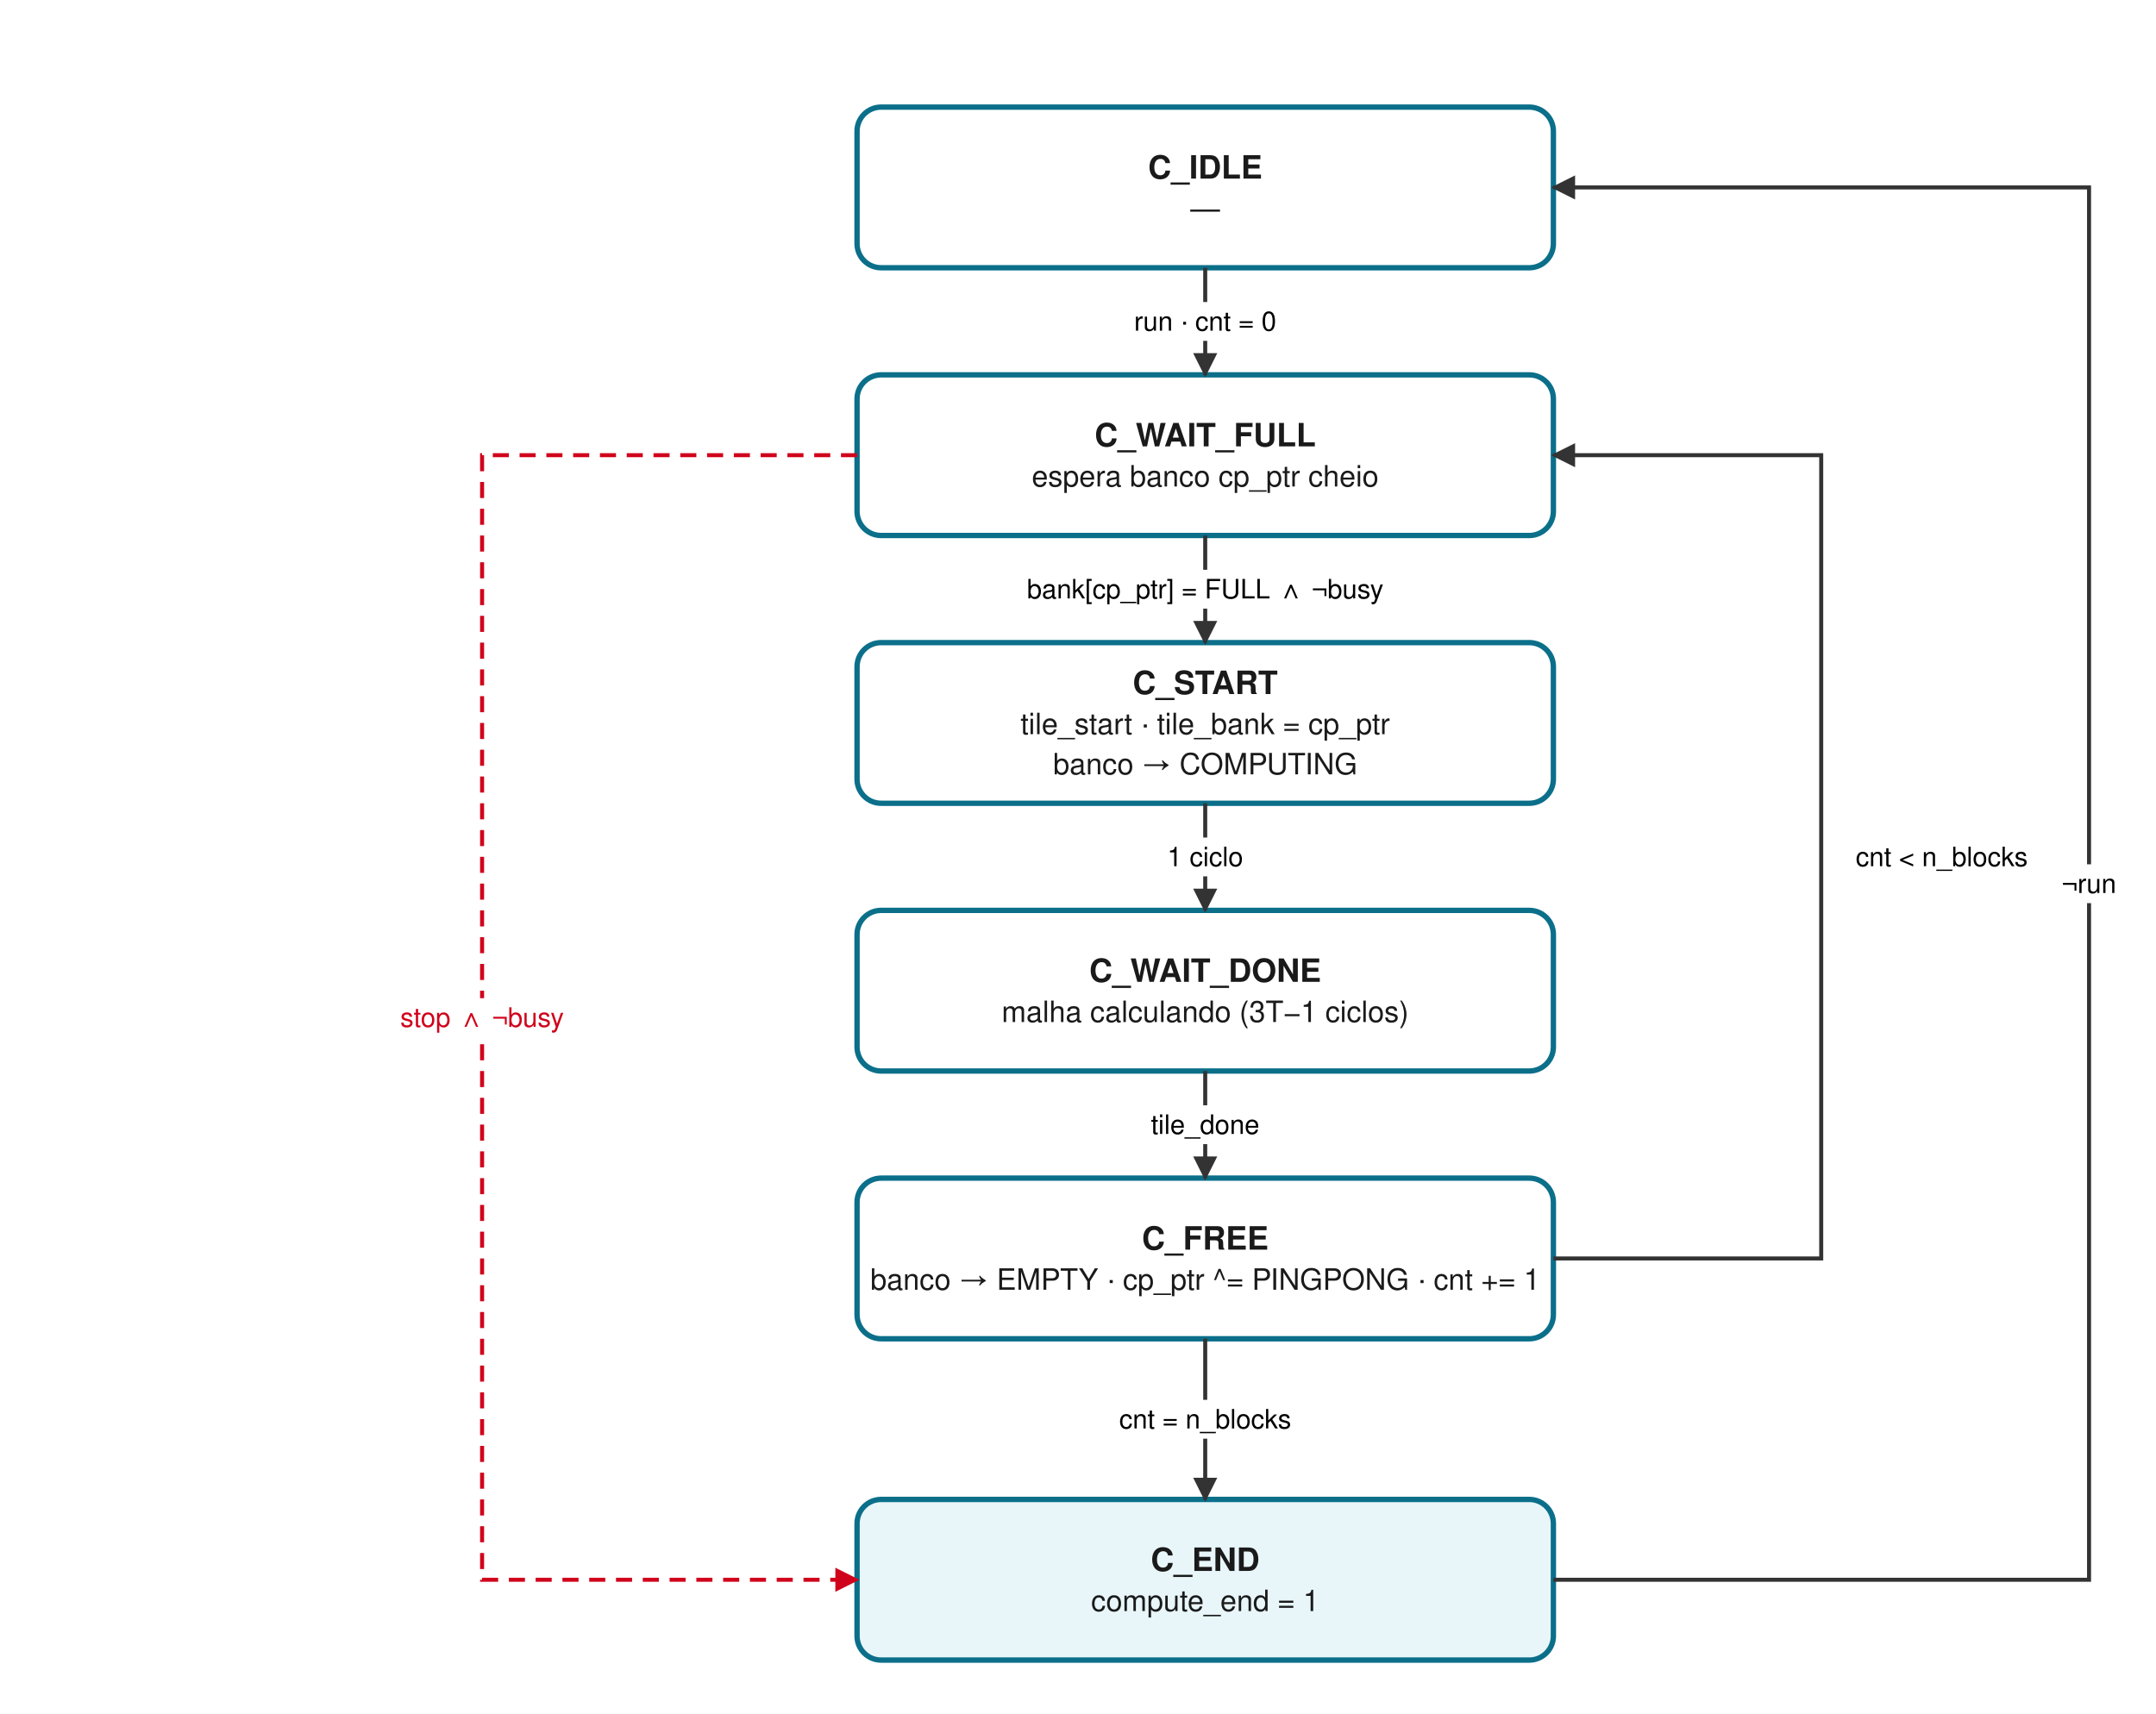
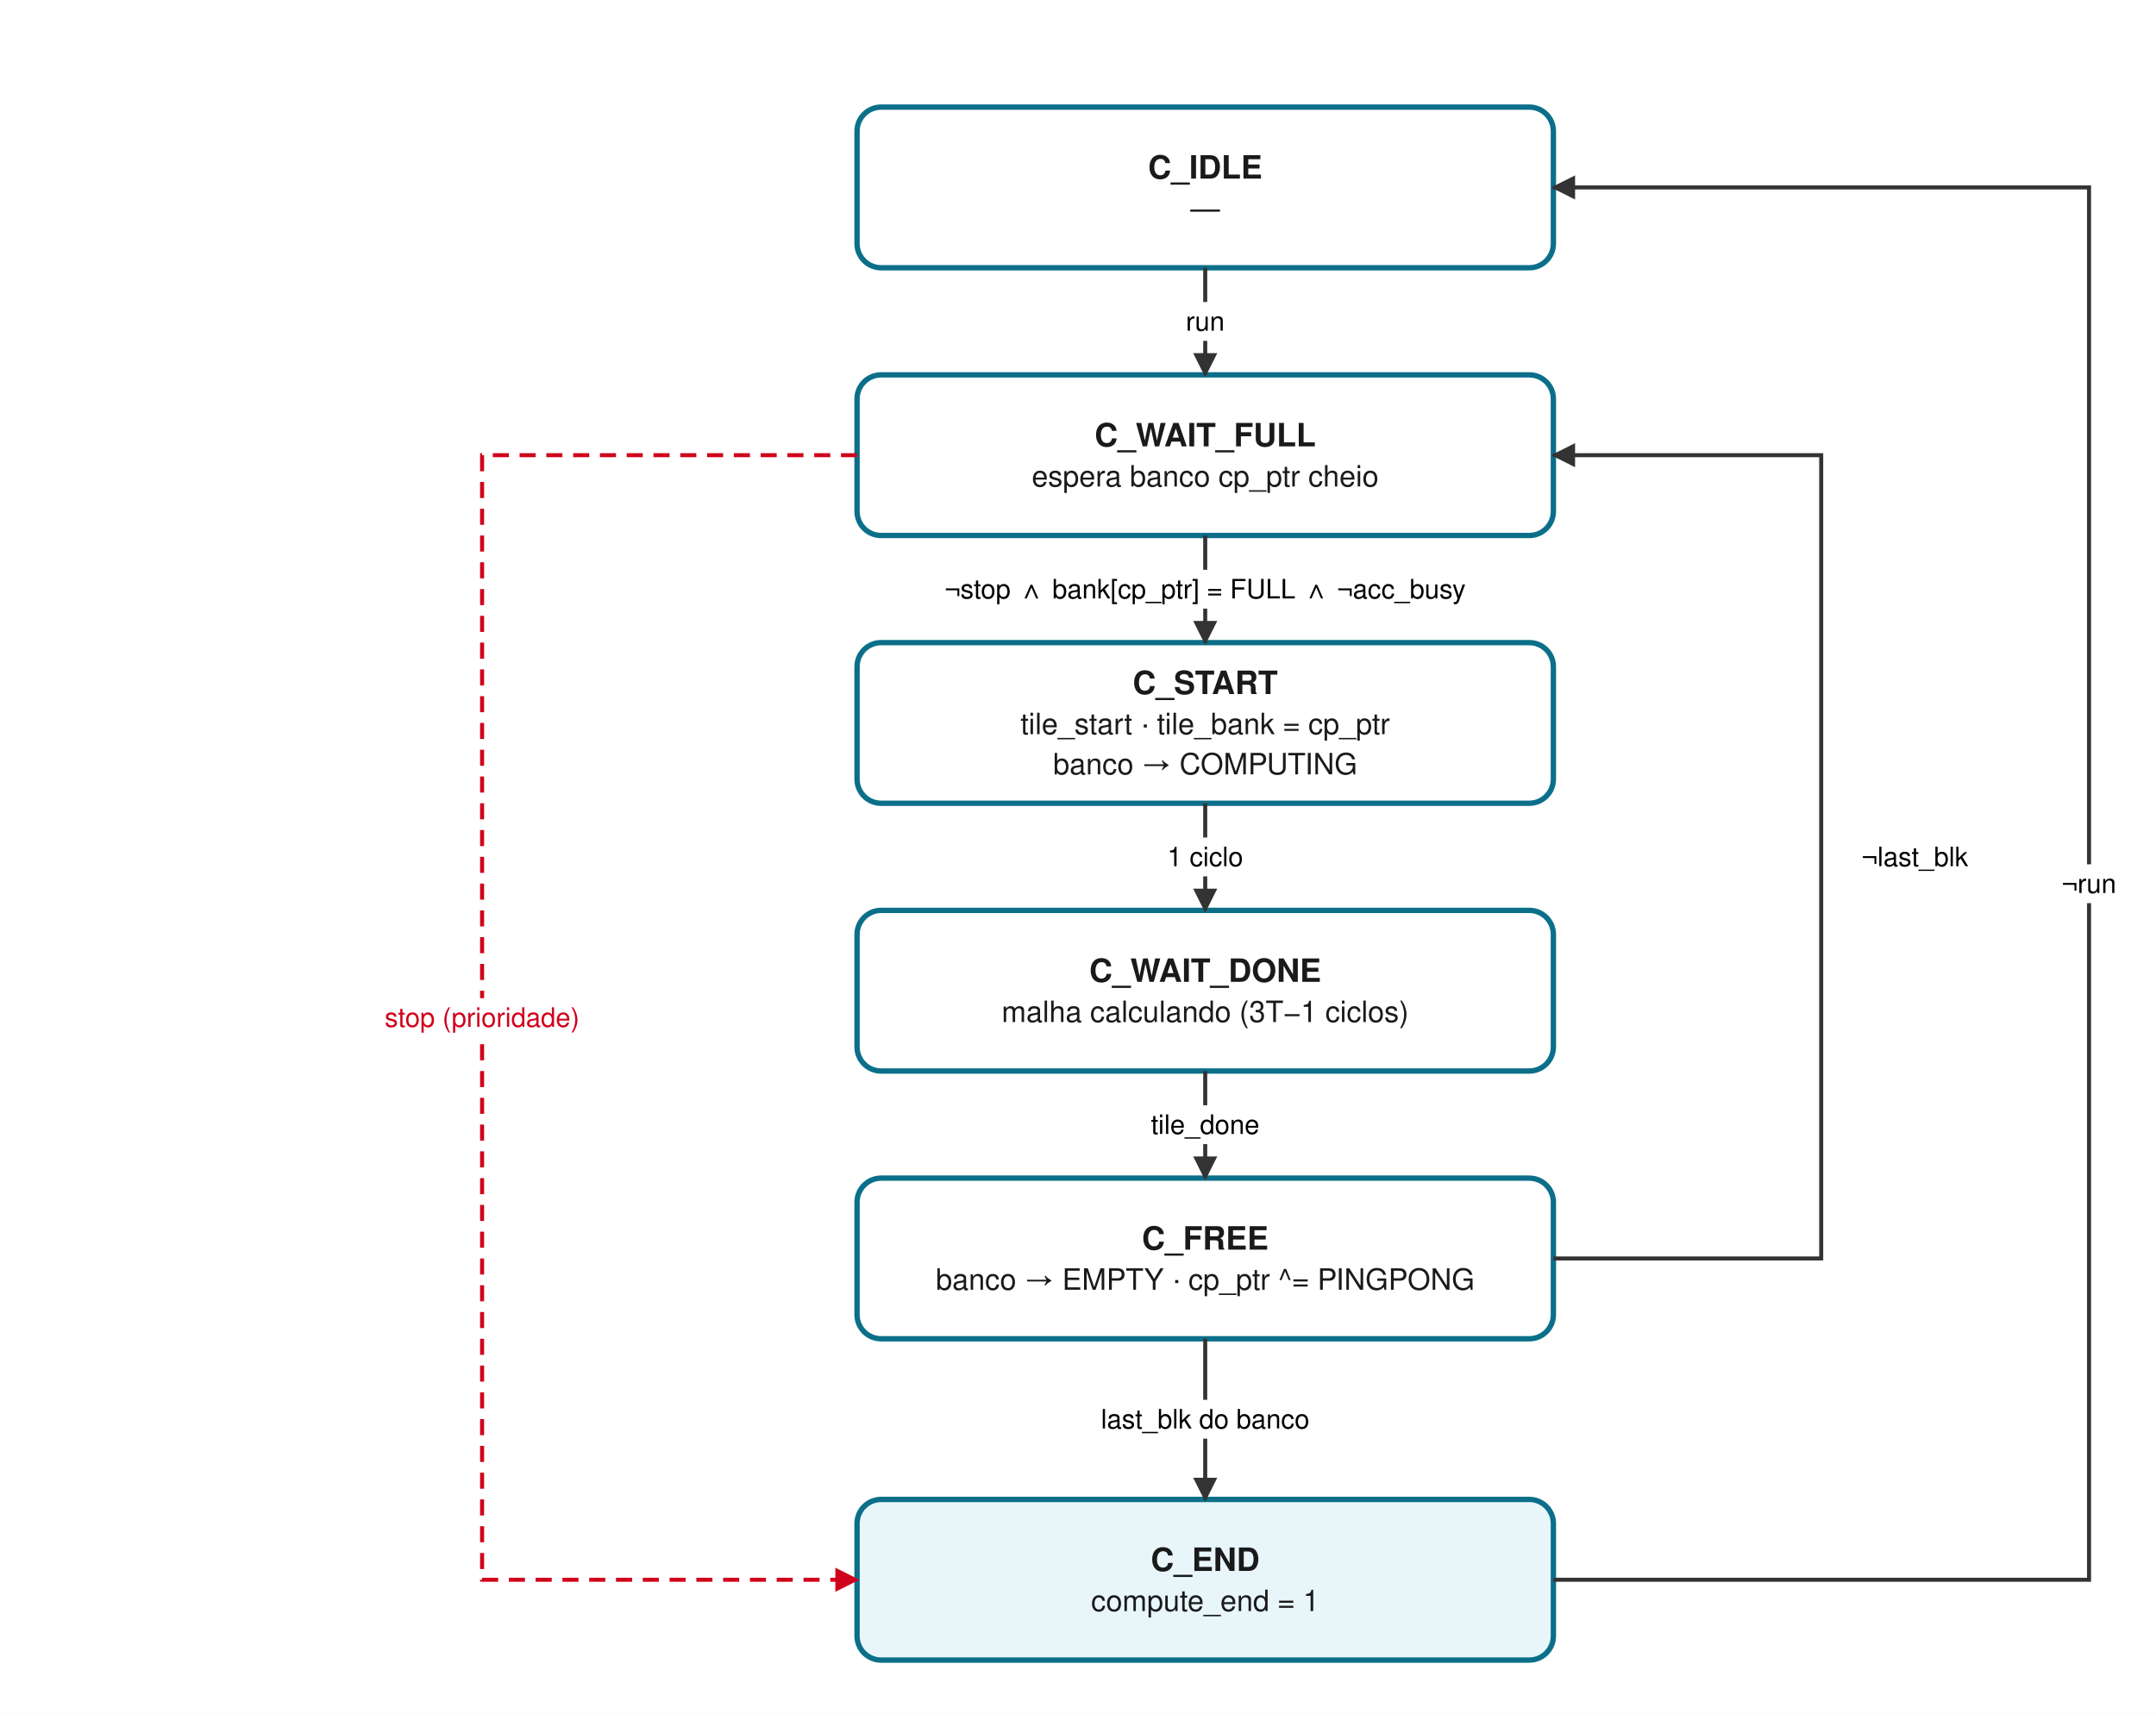
<svg xmlns="http://www.w3.org/2000/svg" font-family="Helvetica, Arial, sans-serif" width="805" height="640" viewBox="0 0 805 640">
  <defs>
    <marker id="m_fill_333333" viewBox="0 0 10 10" refX="9" refY="5" markerWidth="9" markerHeight="9" markerUnits="userSpaceOnUse" orient="auto-start-reverse">
      <path d="M0,0 L10,5 L0,10 z" fill="#333333" />
    </marker>
    <marker id="m_fill_D0021B" viewBox="0 0 10 10" refX="9" refY="5" markerWidth="9" markerHeight="9" markerUnits="userSpaceOnUse" orient="auto-start-reverse">
      <path d="M0,0 L10,5 L0,10 z" fill="#D0021B" />
    </marker>
  </defs>
  <rect x="0" y="0" fill="#FFFFFF" width="805" height="640" />
  <rect x="320" y="40" width="260" height="60" fill="#FFFFFF" stroke="#0B6F8A" stroke-width="2" rx="9.0" ry="9.0" />
  <text x="450.0" y="66.7" text-anchor="middle" fill="#1A1A1A">
    <tspan font-size="12" font-weight="bold">C_IDLE</tspan>
  </text>
  <text x="450.0" y="81.7" text-anchor="middle" fill="#1A1A1A">
    <tspan font-size="11" font-weight="normal">—</tspan>
  </text>
  <rect x="320" y="140" width="260" height="60" fill="#FFFFFF" stroke="#0B6F8A" stroke-width="2" rx="9.0" ry="9.0" />
  <text x="450.0" y="166.7" text-anchor="middle" fill="#1A1A1A">
    <tspan font-size="12" font-weight="bold">C_WAIT_FULL</tspan>
  </text>
  <text x="450.0" y="181.7" text-anchor="middle" fill="#1A1A1A">
    <tspan font-size="11" font-weight="normal">espera banco cp_ptr cheio</tspan>
  </text>
  <rect x="320" y="240" width="260" height="60" fill="#FFFFFF" stroke="#0B6F8A" stroke-width="2" rx="9.0" ry="9.0" />
  <text x="450.0" y="259.2" text-anchor="middle" fill="#1A1A1A">
    <tspan font-size="12" font-weight="bold">C_START</tspan>
  </text>
  <text x="450.0" y="274.2" text-anchor="middle" fill="#1A1A1A">
    <tspan font-size="11" font-weight="normal">tile_start · tile_bank = cp_ptr</tspan>
  </text>
  <text x="450.0" y="289.2" text-anchor="middle" fill="#1A1A1A">
    <tspan font-size="11" font-weight="normal">banco → COMPUTING</tspan>
  </text>
  <rect x="320" y="340" width="260" height="60" fill="#FFFFFF" stroke="#0B6F8A" stroke-width="2" rx="9.0" ry="9.0" />
  <text x="450.0" y="366.7" text-anchor="middle" fill="#1A1A1A">
    <tspan font-size="12" font-weight="bold">C_WAIT_DONE</tspan>
  </text>
  <text x="450.0" y="381.7" text-anchor="middle" fill="#1A1A1A">
    <tspan font-size="11" font-weight="normal">malha calculando (3T−1 ciclos)</tspan>
  </text>
  <rect x="320" y="440" width="260" height="60" fill="#FFFFFF" stroke="#0B6F8A" stroke-width="2" rx="9.0" ry="9.0" />
  <text x="450.0" y="466.7" text-anchor="middle" fill="#1A1A1A">
    <tspan font-size="12" font-weight="bold">C_FREE</tspan>
  </text>
  <text x="450.0" y="481.7" text-anchor="middle" fill="#1A1A1A">
-     <tspan font-size="11" font-weight="normal">banco → EMPTY · cp_ptr ^= PINGPONG · cnt += 1</tspan>
+     <tspan font-size="11" font-weight="normal">banco → EMPTY · cp_ptr ^= PINGPONG</tspan>
  </text>
  <rect x="320" y="560" width="260" height="60" fill="#E8F6FA" stroke="#0B6F8A" stroke-width="2" rx="9.0" ry="9.0" />
  <text x="450.0" y="586.7" text-anchor="middle" fill="#1A1A1A">
    <tspan font-size="12" font-weight="bold">C_END</tspan>
  </text>
  <text x="450.0" y="601.7" text-anchor="middle" fill="#1A1A1A">
    <tspan font-size="11" font-weight="normal">compute_end = 1</tspan>
  </text>
  <polyline points="450,100 450,140" fill="none" stroke="#333333" stroke-width="1.5" marker-end="url(#m_fill_333333)" />
  <polyline points="450,200 450,240" fill="none" stroke="#333333" stroke-width="1.5" marker-end="url(#m_fill_333333)" />
  <polyline points="450,300 450,340" fill="none" stroke="#333333" stroke-width="1.5" marker-end="url(#m_fill_333333)" />
  <polyline points="450,400 450,440" fill="none" stroke="#333333" stroke-width="1.5" marker-end="url(#m_fill_333333)" />
  <polyline points="580,470 680,470 680,170 580,170" fill="none" stroke="#333333" stroke-width="1.5" marker-end="url(#m_fill_333333)" />
  <polyline points="450,500 450,560" fill="none" stroke="#333333" stroke-width="1.5" marker-end="url(#m_fill_333333)" />
  <polyline points="320,170 180,170 180,590 320,590" fill="none" stroke="#D0021B" stroke-width="1.5" stroke-dasharray="6,4" marker-end="url(#m_fill_D0021B)" />
  <polyline points="580,590 780,590 780,70 580,70" fill="none" stroke="#333333" stroke-width="1.5" marker-end="url(#m_fill_333333)" />
-   <rect x="409.6" y="112.8" width="80.8" height="14.5" fill="#FFFFFF" />
+   <rect x="437.6" y="112.8" width="24.8" height="14.5" fill="#FFFFFF" />
  <text x="450.0" y="123.5" text-anchor="middle" fill="#000000">
-     <tspan font-size="10" font-weight="normal">run · cnt = 0</tspan>
+     <tspan font-size="10" font-weight="normal">run</tspan>
  </text>
-   <rect x="370.4" y="212.8" width="159.2" height="14.5" fill="#FFFFFF" />
+   <rect x="336.8" y="212.8" width="226.4" height="14.5" fill="#FFFFFF" />
  <text x="450.0" y="223.5" text-anchor="middle" fill="#000000">
-     <tspan font-size="10" font-weight="normal">bank[cp_ptr] = FULL ∧ ¬busy</tspan>
+     <tspan font-size="10" font-weight="normal">¬stop ∧ bank[cp_ptr] = FULL ∧ ¬acc_busy</tspan>
  </text>
  <rect x="426.4" y="312.8" width="47.2" height="14.5" fill="#FFFFFF" />
  <text x="450.0" y="323.5" text-anchor="middle" fill="#000000">
    <tspan font-size="10" font-weight="normal">1 ciclo</tspan>
  </text>
  <rect x="420.8" y="412.8" width="58.4" height="14.5" fill="#FFFFFF" />
  <text x="450.0" y="423.5" text-anchor="middle" fill="#000000">
    <tspan font-size="10" font-weight="normal">tile_done</tspan>
  </text>
-   <rect x="681.8" y="312.8" width="86.4" height="14.5" fill="#FFFFFF" />
-   <text x="725.0" y="323.5" text-anchor="middle" fill="#000000">
-     <tspan font-size="10" font-weight="normal">cnt &lt; n_blocks</tspan>
+   <rect x="685.8" y="312.8" width="58.4" height="14.5" fill="#FFFFFF" />
+   <text x="715.0" y="323.5" text-anchor="middle" fill="#000000">
+     <tspan font-size="10" font-weight="normal">¬last_blk</tspan>
  </text>
-   <rect x="406.8" y="522.8" width="86.4" height="14.5" fill="#FFFFFF" />
+   <rect x="398.4" y="522.8" width="103.2" height="14.5" fill="#FFFFFF" />
  <text x="450.0" y="533.5" text-anchor="middle" fill="#000000">
-     <tspan font-size="10" font-weight="normal">cnt = n_blocks</tspan>
+     <tspan font-size="10" font-weight="normal">last_blk do banco</tspan>
  </text>
-   <rect x="142.4" y="372.8" width="75.2" height="14.5" fill="#FFFFFF" />
+   <rect x="128.4" y="372.8" width="103.2" height="14.5" fill="#FFFFFF" />
  <text x="180.0" y="383.5" text-anchor="middle" fill="#D0021B">
-     <tspan font-size="10" font-weight="normal">stop ∧ ¬busy</tspan>
+     <tspan font-size="10" font-weight="normal">stop (prioridade)</tspan>
  </text>
  <rect x="764.8" y="322.8" width="30.4" height="14.5" fill="#FFFFFF" />
  <text x="780.0" y="333.5" text-anchor="middle" fill="#000000">
    <tspan font-size="10" font-weight="normal">¬run</tspan>
  </text>
</svg>
